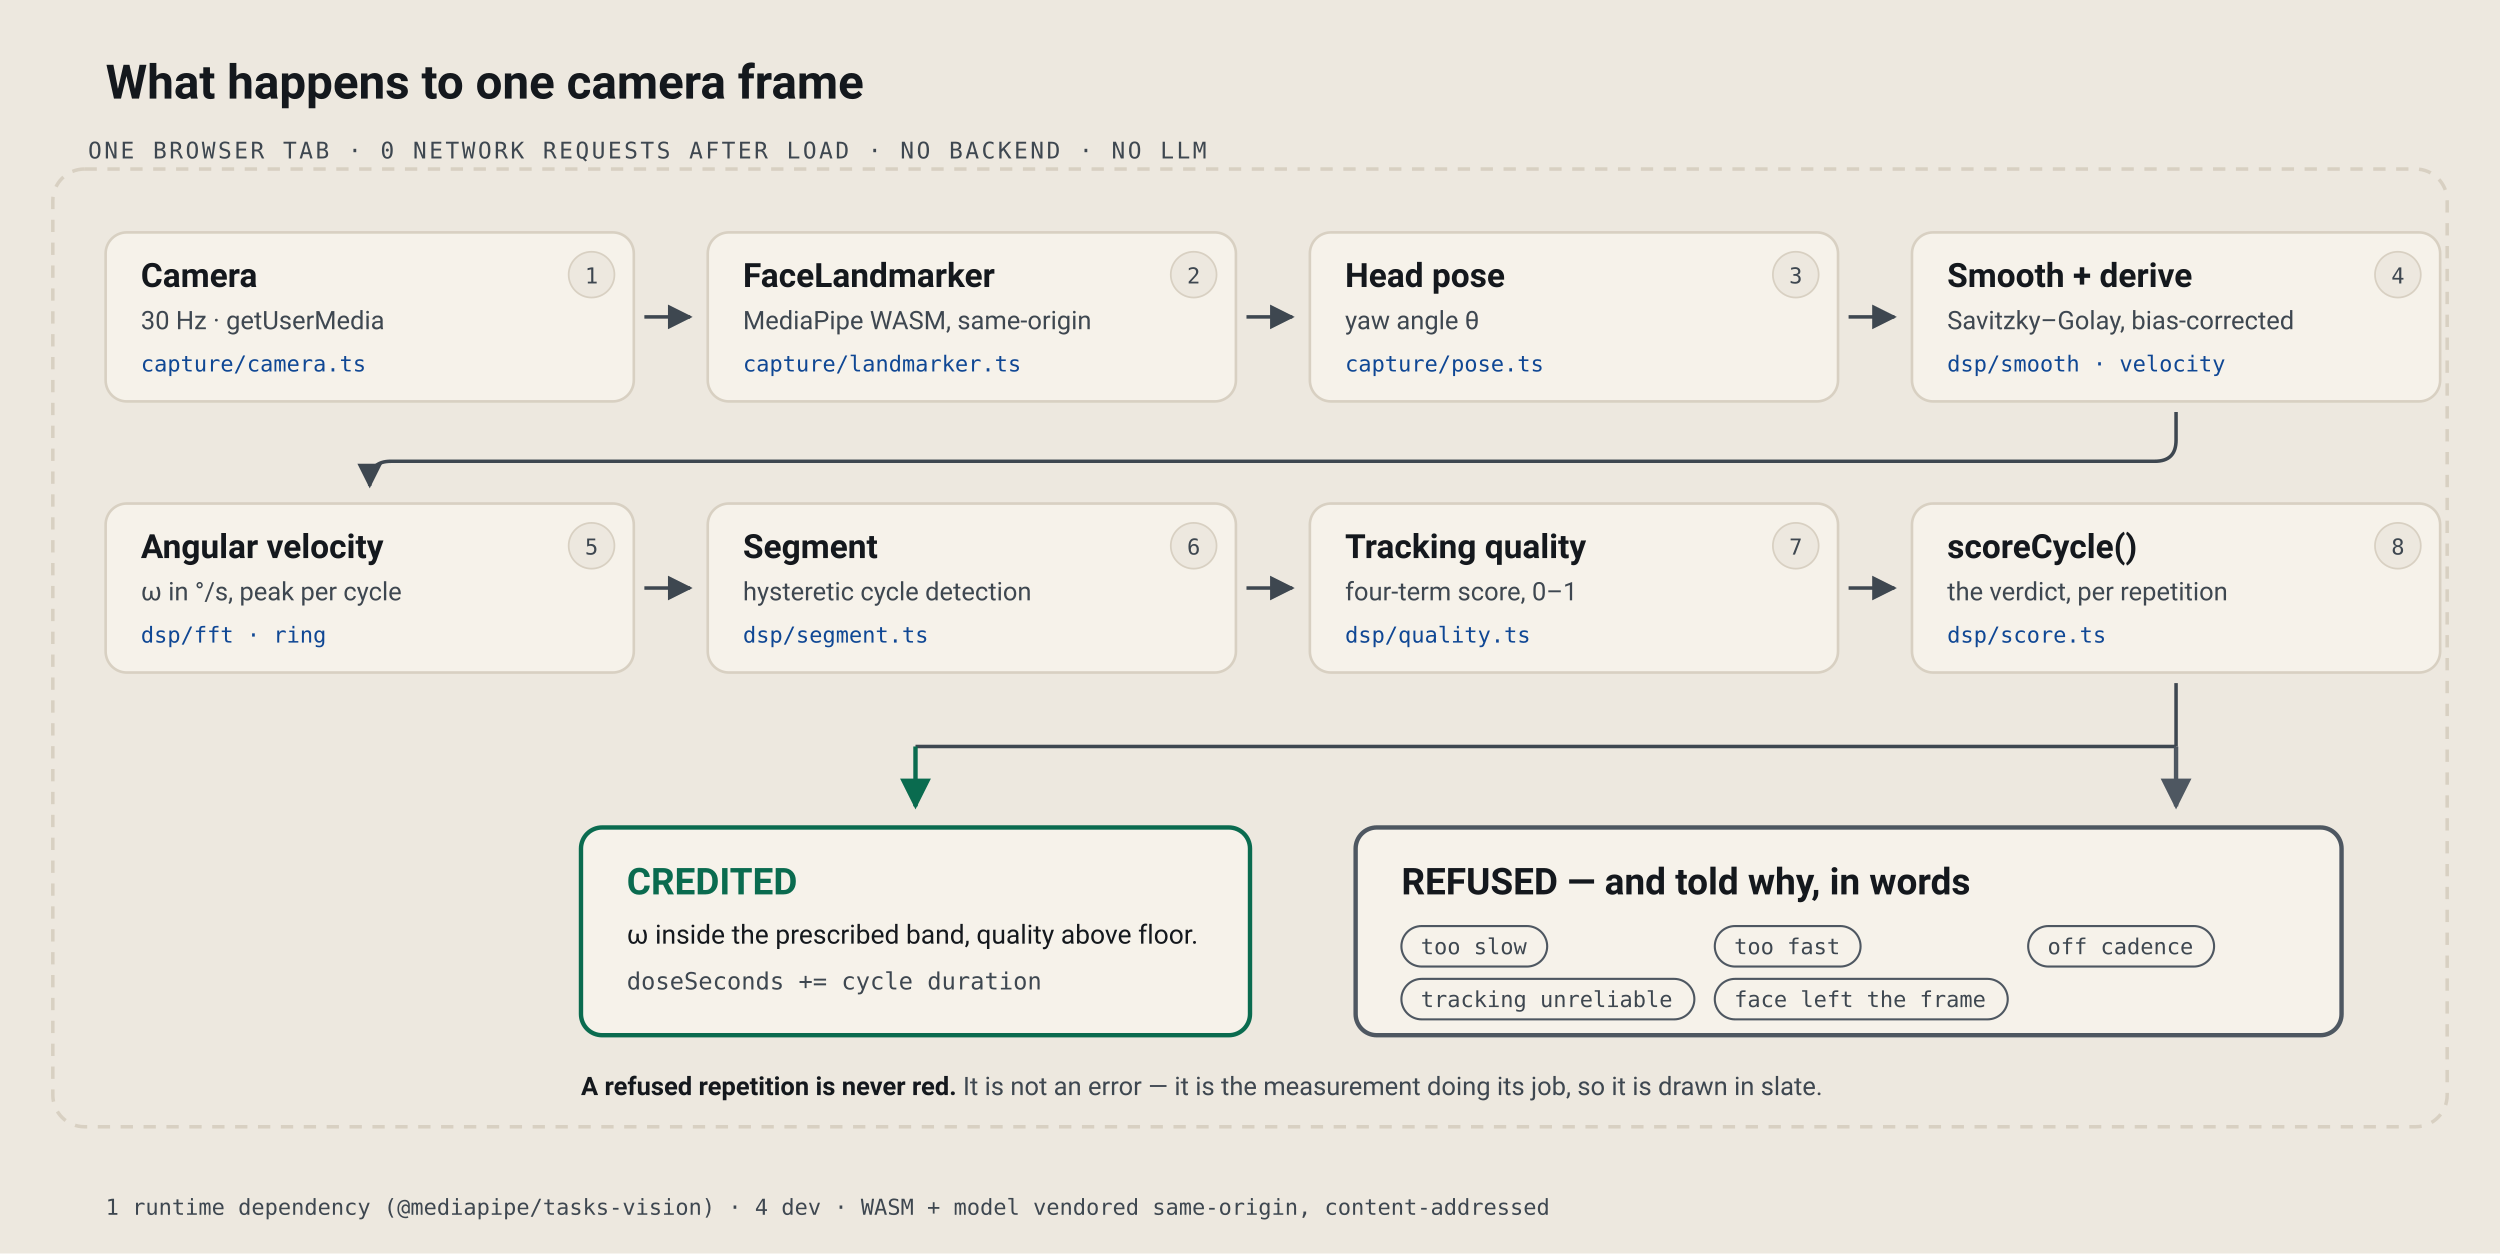
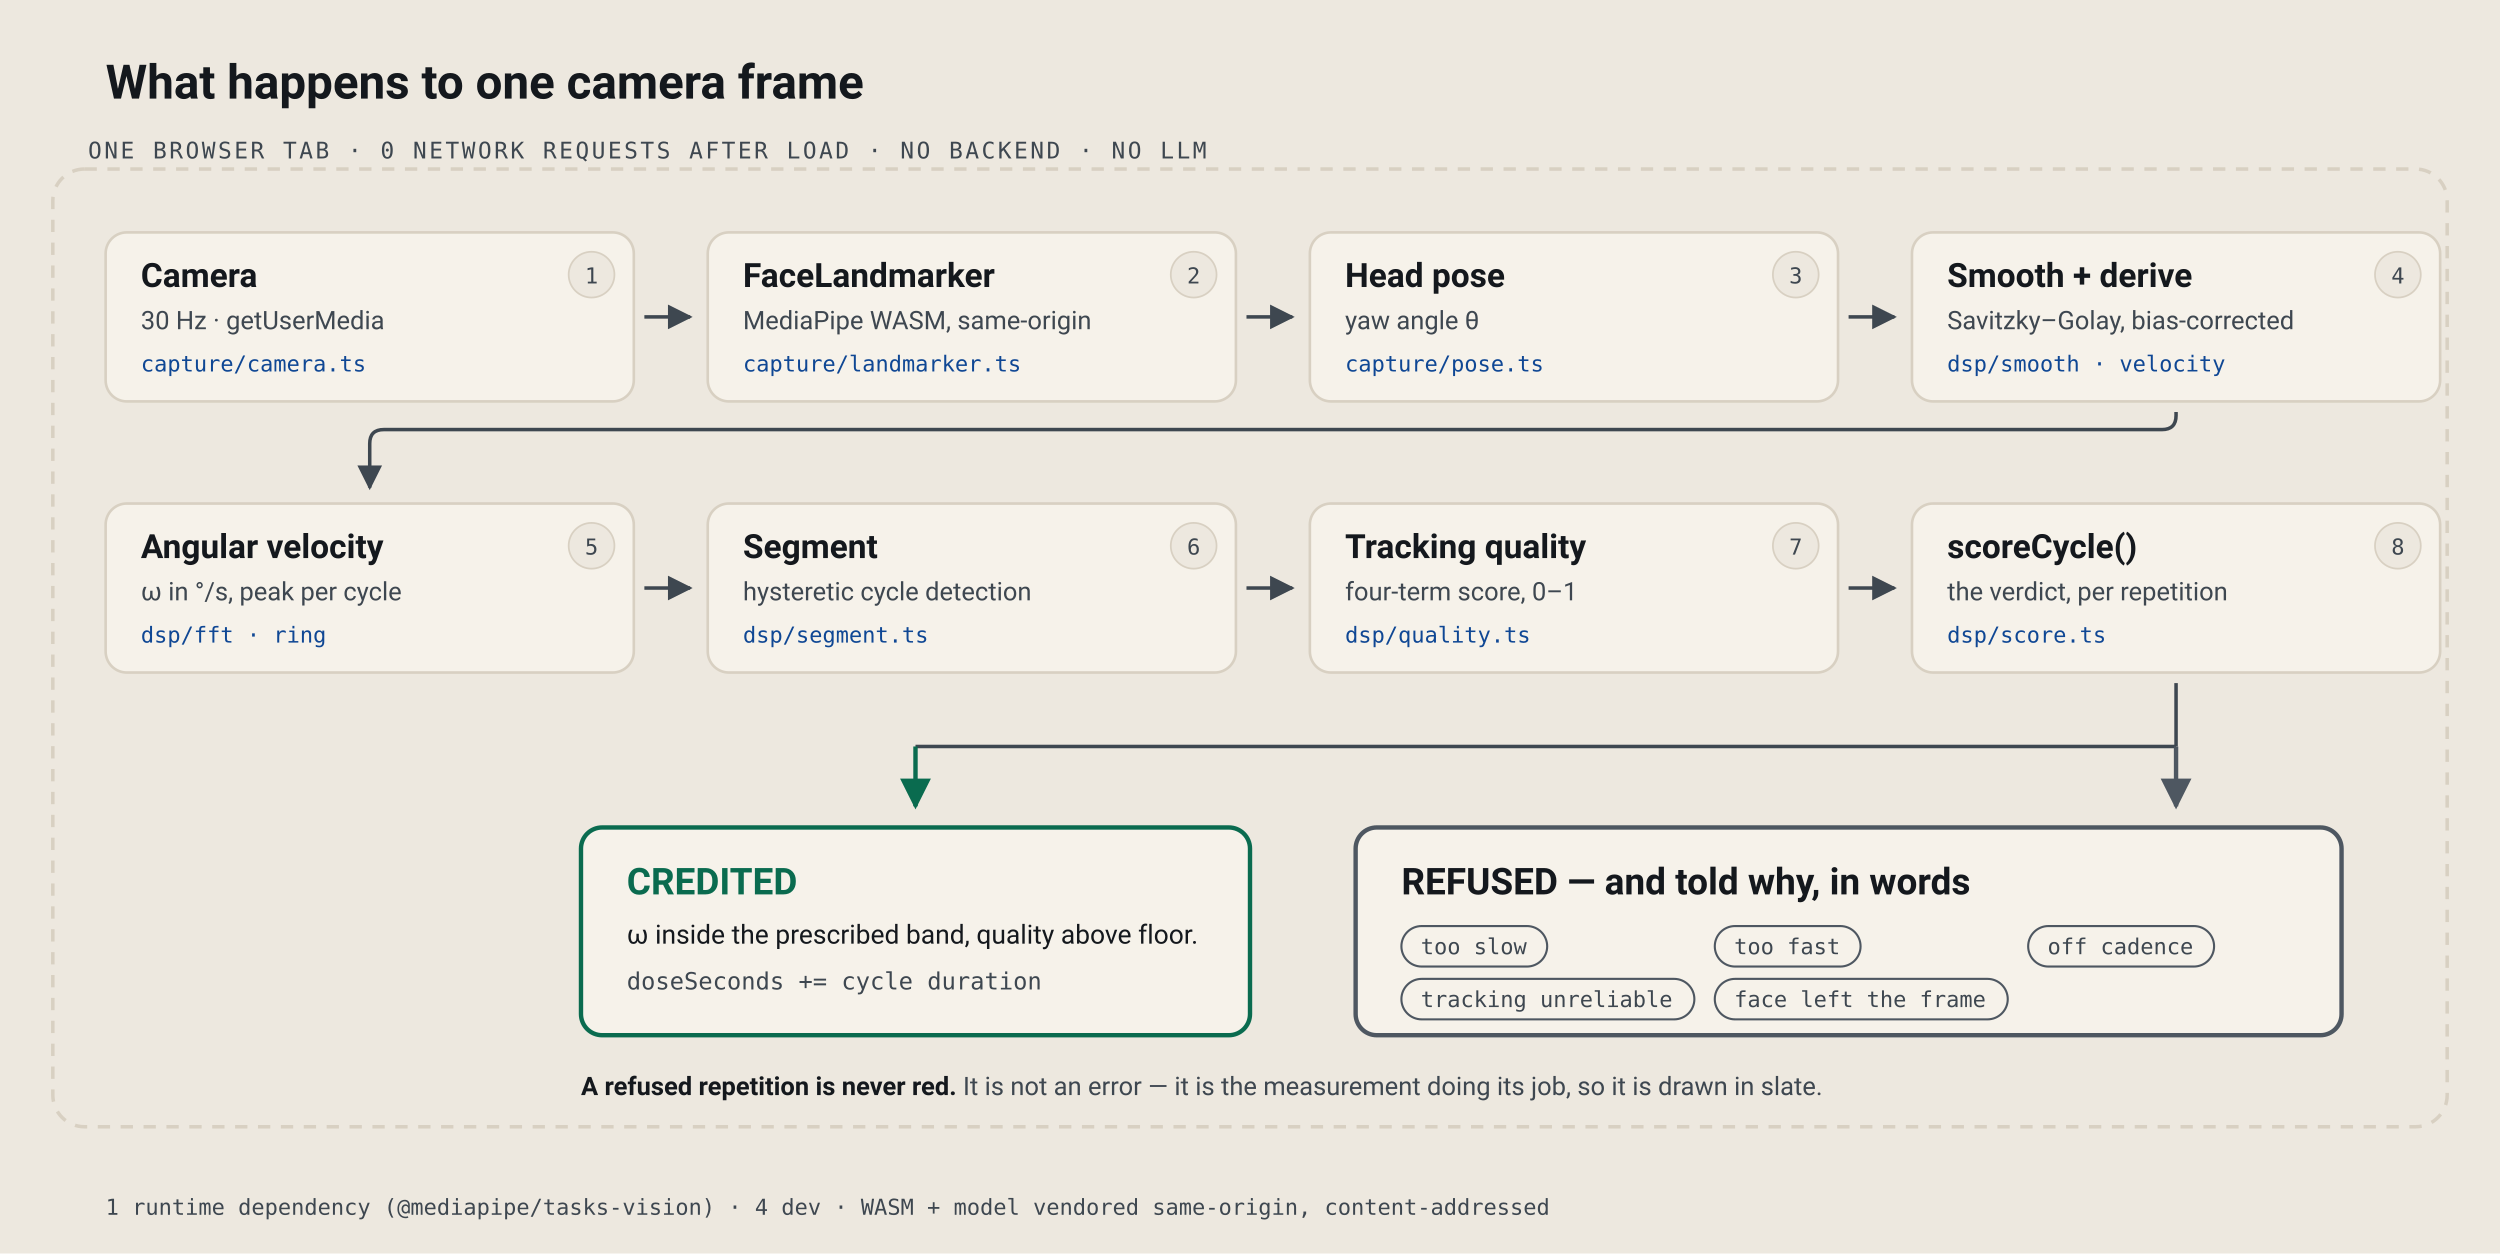
<svg xmlns="http://www.w3.org/2000/svg" viewBox="0 0 1420 712" width="1420" height="712" role="img" aria-labelledby="ttl desc">
  <defs>
    <marker id="a" viewBox="0 0 10 10" refX="9" refY="5" markerWidth="7" markerHeight="7" orient="auto-start-reverse">
      <path d="M 0 0 L 10 5 L 0 10 z" fill="#3e4750" />
    </marker>
    <marker id="g" viewBox="0 0 10 10" refX="9" refY="5" markerWidth="7" markerHeight="7" orient="auto-start-reverse">
      <path d="M 0 0 L 10 5 L 0 10 z" fill="#0a6b4f" />
    </marker>
    <marker id="r" viewBox="0 0 10 10" refX="9" refY="5" markerWidth="7" markerHeight="7" orient="auto-start-reverse">
      <path d="M 0 0 L 10 5 L 0 10 z" fill="#4e5761" />
    </marker>
  </defs>
  <rect width="1420" height="712" fill="#ede8df" />
  <text x="60" y="56" font-family="ui-sans-serif, system-ui, -apple-system, 'Segoe UI', Roboto, Helvetica, Arial, sans-serif" font-size="27" font-weight="700" fill="#14181d">What happens to one camera frame</text>
  <rect x="30" y="96" width="1360" height="544" rx="18" fill="none" stroke="#d8d0c2" stroke-width="2" stroke-dasharray="7 6" />
  <text x="50" y="90" font-family="ui-monospace, SFMono-Regular, Menlo, Consolas, monospace" font-size="13" letter-spacing="1.4" fill="#3e4750">ONE BROWSER TAB · 0 NETWORK REQUESTS AFTER LOAD · NO BACKEND · NO LLM</text>
  <rect x="60" y="132" width="300" height="96" rx="12" fill="#f6f2ea" stroke="#d8d0c2" stroke-width="1.5" />
  <text x="80" y="163" font-family="ui-sans-serif, system-ui, -apple-system, 'Segoe UI', Roboto, Helvetica, Arial, sans-serif" font-size="19" font-weight="600" fill="#14181d">Camera</text>
  <text x="80" y="187" font-family="ui-sans-serif, system-ui, -apple-system, 'Segoe UI', Roboto, Helvetica, Arial, sans-serif" font-size="14.5" fill="#3e4750">30 Hz · getUserMedia</text>
  <text x="80" y="211" font-family="ui-monospace, SFMono-Regular, Menlo, Consolas, monospace" font-size="12.5" fill="#0f4794">capture/camera.ts</text>
  <circle cx="336" cy="156" r="13" fill="#ede8df" stroke="#d8d0c2" />
  <text x="336" y="161" text-anchor="middle" font-family="ui-monospace, SFMono-Regular, Menlo, Consolas, monospace" font-size="12.5" fill="#3e4750">1</text>
  <rect x="402" y="132" width="300" height="96" rx="12" fill="#f6f2ea" stroke="#d8d0c2" stroke-width="1.5" />
  <text x="422" y="163" font-family="ui-sans-serif, system-ui, -apple-system, 'Segoe UI', Roboto, Helvetica, Arial, sans-serif" font-size="19" font-weight="600" fill="#14181d">FaceLandmarker</text>
  <text x="422" y="187" font-family="ui-sans-serif, system-ui, -apple-system, 'Segoe UI', Roboto, Helvetica, Arial, sans-serif" font-size="14.5" fill="#3e4750">MediaPipe WASM, same-origin</text>
  <text x="422" y="211" font-family="ui-monospace, SFMono-Regular, Menlo, Consolas, monospace" font-size="12.5" fill="#0f4794">capture/landmarker.ts</text>
  <circle cx="678" cy="156" r="13" fill="#ede8df" stroke="#d8d0c2" />
  <text x="678" y="161" text-anchor="middle" font-family="ui-monospace, SFMono-Regular, Menlo, Consolas, monospace" font-size="12.5" fill="#3e4750">2</text>
  <rect x="744" y="132" width="300" height="96" rx="12" fill="#f6f2ea" stroke="#d8d0c2" stroke-width="1.5" />
  <text x="764" y="163" font-family="ui-sans-serif, system-ui, -apple-system, 'Segoe UI', Roboto, Helvetica, Arial, sans-serif" font-size="19" font-weight="600" fill="#14181d">Head pose</text>
  <text x="764" y="187" font-family="ui-sans-serif, system-ui, -apple-system, 'Segoe UI', Roboto, Helvetica, Arial, sans-serif" font-size="14.5" fill="#3e4750">yaw angle θ</text>
  <text x="764" y="211" font-family="ui-monospace, SFMono-Regular, Menlo, Consolas, monospace" font-size="12.5" fill="#0f4794">capture/pose.ts</text>
  <circle cx="1020" cy="156" r="13" fill="#ede8df" stroke="#d8d0c2" />
  <text x="1020" y="161" text-anchor="middle" font-family="ui-monospace, SFMono-Regular, Menlo, Consolas, monospace" font-size="12.5" fill="#3e4750">3</text>
  <rect x="1086" y="132" width="300" height="96" rx="12" fill="#f6f2ea" stroke="#d8d0c2" stroke-width="1.5" />
  <text x="1106" y="163" font-family="ui-sans-serif, system-ui, -apple-system, 'Segoe UI', Roboto, Helvetica, Arial, sans-serif" font-size="19" font-weight="600" fill="#14181d">Smooth + derive</text>
  <text x="1106" y="187" font-family="ui-sans-serif, system-ui, -apple-system, 'Segoe UI', Roboto, Helvetica, Arial, sans-serif" font-size="14.5" fill="#3e4750">Savitzky–Golay, bias-corrected</text>
  <text x="1106" y="211" font-family="ui-monospace, SFMono-Regular, Menlo, Consolas, monospace" font-size="12.5" fill="#0f4794">dsp/smooth · velocity</text>
  <circle cx="1362" cy="156" r="13" fill="#ede8df" stroke="#d8d0c2" />
  <text x="1362" y="161" text-anchor="middle" font-family="ui-monospace, SFMono-Regular, Menlo, Consolas, monospace" font-size="12.5" fill="#3e4750">4</text>
  <rect x="60" y="286" width="300" height="96" rx="12" fill="#f6f2ea" stroke="#d8d0c2" stroke-width="1.5" />
  <text x="80" y="317" font-family="ui-sans-serif, system-ui, -apple-system, 'Segoe UI', Roboto, Helvetica, Arial, sans-serif" font-size="19" font-weight="600" fill="#14181d">Angular velocity</text>
  <text x="80" y="341" font-family="ui-sans-serif, system-ui, -apple-system, 'Segoe UI', Roboto, Helvetica, Arial, sans-serif" font-size="14.5" fill="#3e4750">ω in °/s, peak per cycle</text>
  <text x="80" y="365" font-family="ui-monospace, SFMono-Regular, Menlo, Consolas, monospace" font-size="12.5" fill="#0f4794">dsp/fft · ring</text>
  <circle cx="336" cy="310" r="13" fill="#ede8df" stroke="#d8d0c2" />
  <text x="336" y="315" text-anchor="middle" font-family="ui-monospace, SFMono-Regular, Menlo, Consolas, monospace" font-size="12.5" fill="#3e4750">5</text>
  <rect x="402" y="286" width="300" height="96" rx="12" fill="#f6f2ea" stroke="#d8d0c2" stroke-width="1.5" />
  <text x="422" y="317" font-family="ui-sans-serif, system-ui, -apple-system, 'Segoe UI', Roboto, Helvetica, Arial, sans-serif" font-size="19" font-weight="600" fill="#14181d">Segment</text>
  <text x="422" y="341" font-family="ui-sans-serif, system-ui, -apple-system, 'Segoe UI', Roboto, Helvetica, Arial, sans-serif" font-size="14.5" fill="#3e4750">hysteretic cycle detection</text>
  <text x="422" y="365" font-family="ui-monospace, SFMono-Regular, Menlo, Consolas, monospace" font-size="12.5" fill="#0f4794">dsp/segment.ts</text>
  <circle cx="678" cy="310" r="13" fill="#ede8df" stroke="#d8d0c2" />
  <text x="678" y="315" text-anchor="middle" font-family="ui-monospace, SFMono-Regular, Menlo, Consolas, monospace" font-size="12.5" fill="#3e4750">6</text>
  <rect x="744" y="286" width="300" height="96" rx="12" fill="#f6f2ea" stroke="#d8d0c2" stroke-width="1.5" />
  <text x="764" y="317" font-family="ui-sans-serif, system-ui, -apple-system, 'Segoe UI', Roboto, Helvetica, Arial, sans-serif" font-size="19" font-weight="600" fill="#14181d">Tracking quality</text>
  <text x="764" y="341" font-family="ui-sans-serif, system-ui, -apple-system, 'Segoe UI', Roboto, Helvetica, Arial, sans-serif" font-size="14.5" fill="#3e4750">four-term score, 0–1</text>
  <text x="764" y="365" font-family="ui-monospace, SFMono-Regular, Menlo, Consolas, monospace" font-size="12.5" fill="#0f4794">dsp/quality.ts</text>
  <circle cx="1020" cy="310" r="13" fill="#ede8df" stroke="#d8d0c2" />
  <text x="1020" y="315" text-anchor="middle" font-family="ui-monospace, SFMono-Regular, Menlo, Consolas, monospace" font-size="12.5" fill="#3e4750">7</text>
  <rect x="1086" y="286" width="300" height="96" rx="12" fill="#f6f2ea" stroke="#d8d0c2" stroke-width="1.5" />
  <text x="1106" y="317" font-family="ui-sans-serif, system-ui, -apple-system, 'Segoe UI', Roboto, Helvetica, Arial, sans-serif" font-size="19" font-weight="600" fill="#14181d">scoreCycle()</text>
  <text x="1106" y="341" font-family="ui-sans-serif, system-ui, -apple-system, 'Segoe UI', Roboto, Helvetica, Arial, sans-serif" font-size="14.5" fill="#3e4750">the verdict, per repetition</text>
  <text x="1106" y="365" font-family="ui-monospace, SFMono-Regular, Menlo, Consolas, monospace" font-size="12.5" fill="#0f4794">dsp/score.ts</text>
  <circle cx="1362" cy="310" r="13" fill="#ede8df" stroke="#d8d0c2" />
  <text x="1362" y="315" text-anchor="middle" font-family="ui-monospace, SFMono-Regular, Menlo, Consolas, monospace" font-size="12.5" fill="#3e4750">8</text>
  <path d="M 366 180 L 392 180" stroke="#3e4750" stroke-width="2" fill="none" marker-end="url(#a)" />
  <path d="M 708 180 L 734 180" stroke="#3e4750" stroke-width="2" fill="none" marker-end="url(#a)" />
  <path d="M 1050 180 L 1076 180" stroke="#3e4750" stroke-width="2" fill="none" marker-end="url(#a)" />
  <path d="M 366 334 L 392 334" stroke="#3e4750" stroke-width="2" fill="none" marker-end="url(#a)" />
  <path d="M 708 334 L 734 334" stroke="#3e4750" stroke-width="2" fill="none" marker-end="url(#a)" />
  <path d="M 1050 334 L 1076 334" stroke="#3e4750" stroke-width="2" fill="none" marker-end="url(#a)" />
-   <path d="M 1236 234 L 1236 250         Q 1236 262 1224 262         L 222 262         Q 210 262 210 274         L 210 276" stroke="#3e4750" stroke-width="2" fill="none" marker-end="url(#a)" />
+   <path d="M 1236 234 L 1236 236         Q 1236 244 1228 244         L 218 244         Q 210 244 210 252         L 210 277" stroke="#3e4750" stroke-width="2" fill="none" marker-end="url(#a)" />
  <path d="M 1236 388 L 1236 424" stroke="#3e4750" stroke-width="2" fill="none" />
  <path d="M 1236 424 L 520 424" stroke="#3e4750" stroke-width="2" fill="none" />
  <path d="M 520 424 L 520 458" stroke="#0a6b4f" stroke-width="2.5" fill="none" marker-end="url(#g)" />
  <path d="M 1236 424 L 1236 458" stroke="#4e5761" stroke-width="2.5" fill="none" marker-end="url(#r)" />
  <rect x="330" y="470" width="380" height="118" rx="12" fill="#f6f2ea" stroke="#0a6b4f" stroke-width="2.5" />
  <text x="356" y="508" font-family="ui-sans-serif, system-ui, -apple-system, 'Segoe UI', Roboto, Helvetica, Arial, sans-serif" font-size="21" font-weight="700" fill="#0a6b4f">CREDITED</text>
  <text x="356" y="536" font-family="ui-sans-serif, system-ui, -apple-system, 'Segoe UI', Roboto, Helvetica, Arial, sans-serif" font-size="15" fill="#14181d">
        ω inside the prescribed band, quality above floor.</text>
  <text x="356" y="562" font-family="ui-monospace, SFMono-Regular, Menlo, Consolas, monospace" font-size="13.5" fill="#3e4750">
        doseSeconds += cycle duration</text>
  <rect x="770" y="470" width="560" height="118" rx="12" fill="#f6f2ea" stroke="#4e5761" stroke-width="2.5" />
  <text x="796" y="508" font-family="ui-sans-serif, system-ui, -apple-system, 'Segoe UI', Roboto, Helvetica, Arial, sans-serif" font-size="21" font-weight="700" fill="#14181d">REFUSED — and told why, in words</text>
  <rect x="796" y="526" width="82.8" height="23" rx="11.5" fill="none" stroke="#4e5761" stroke-width="1.2" />
  <text x="807" y="542" font-family="ui-monospace, SFMono-Regular, Menlo, Consolas, monospace" font-size="12.5" fill="#3e4750">too slow</text>
  <rect x="974" y="526" width="82.8" height="23" rx="11.5" fill="none" stroke="#4e5761" stroke-width="1.2" />
  <text x="985" y="542" font-family="ui-monospace, SFMono-Regular, Menlo, Consolas, monospace" font-size="12.5" fill="#3e4750">too fast</text>
  <rect x="1152" y="526" width="105.6" height="23" rx="11.5" fill="none" stroke="#4e5761" stroke-width="1.2" />
  <text x="1163" y="542" font-family="ui-monospace, SFMono-Regular, Menlo, Consolas, monospace" font-size="12.5" fill="#3e4750">off cadence</text>
  <rect x="796" y="556" width="166.4" height="23" rx="11.5" fill="none" stroke="#4e5761" stroke-width="1.2" />
  <text x="807" y="572" font-family="ui-monospace, SFMono-Regular, Menlo, Consolas, monospace" font-size="12.5" fill="#3e4750">tracking unreliable</text>
  <rect x="974" y="556" width="166.4" height="23" rx="11.5" fill="none" stroke="#4e5761" stroke-width="1.2" />
  <text x="985" y="572" font-family="ui-monospace, SFMono-Regular, Menlo, Consolas, monospace" font-size="12.5" fill="#3e4750">face left the frame</text>
  <text x="330" y="622" font-family="ui-sans-serif, system-ui, -apple-system, 'Segoe UI', Roboto, Helvetica, Arial, sans-serif" font-size="14.5" fill="#3e4750">
    <tspan font-weight="600" fill="#14181d">A refused repetition is never red.</tspan>
        It is not an error — it is the measurement doing its job, so it is drawn in slate.</text>
  <text x="60" y="690" font-family="ui-monospace, SFMono-Regular, Menlo, Consolas, monospace" font-size="12.5" fill="#3e4750">
        1 runtime dependency (@mediapipe/tasks-vision) · 4 dev · WASM + model vendored same-origin, content-addressed</text>
</svg>
